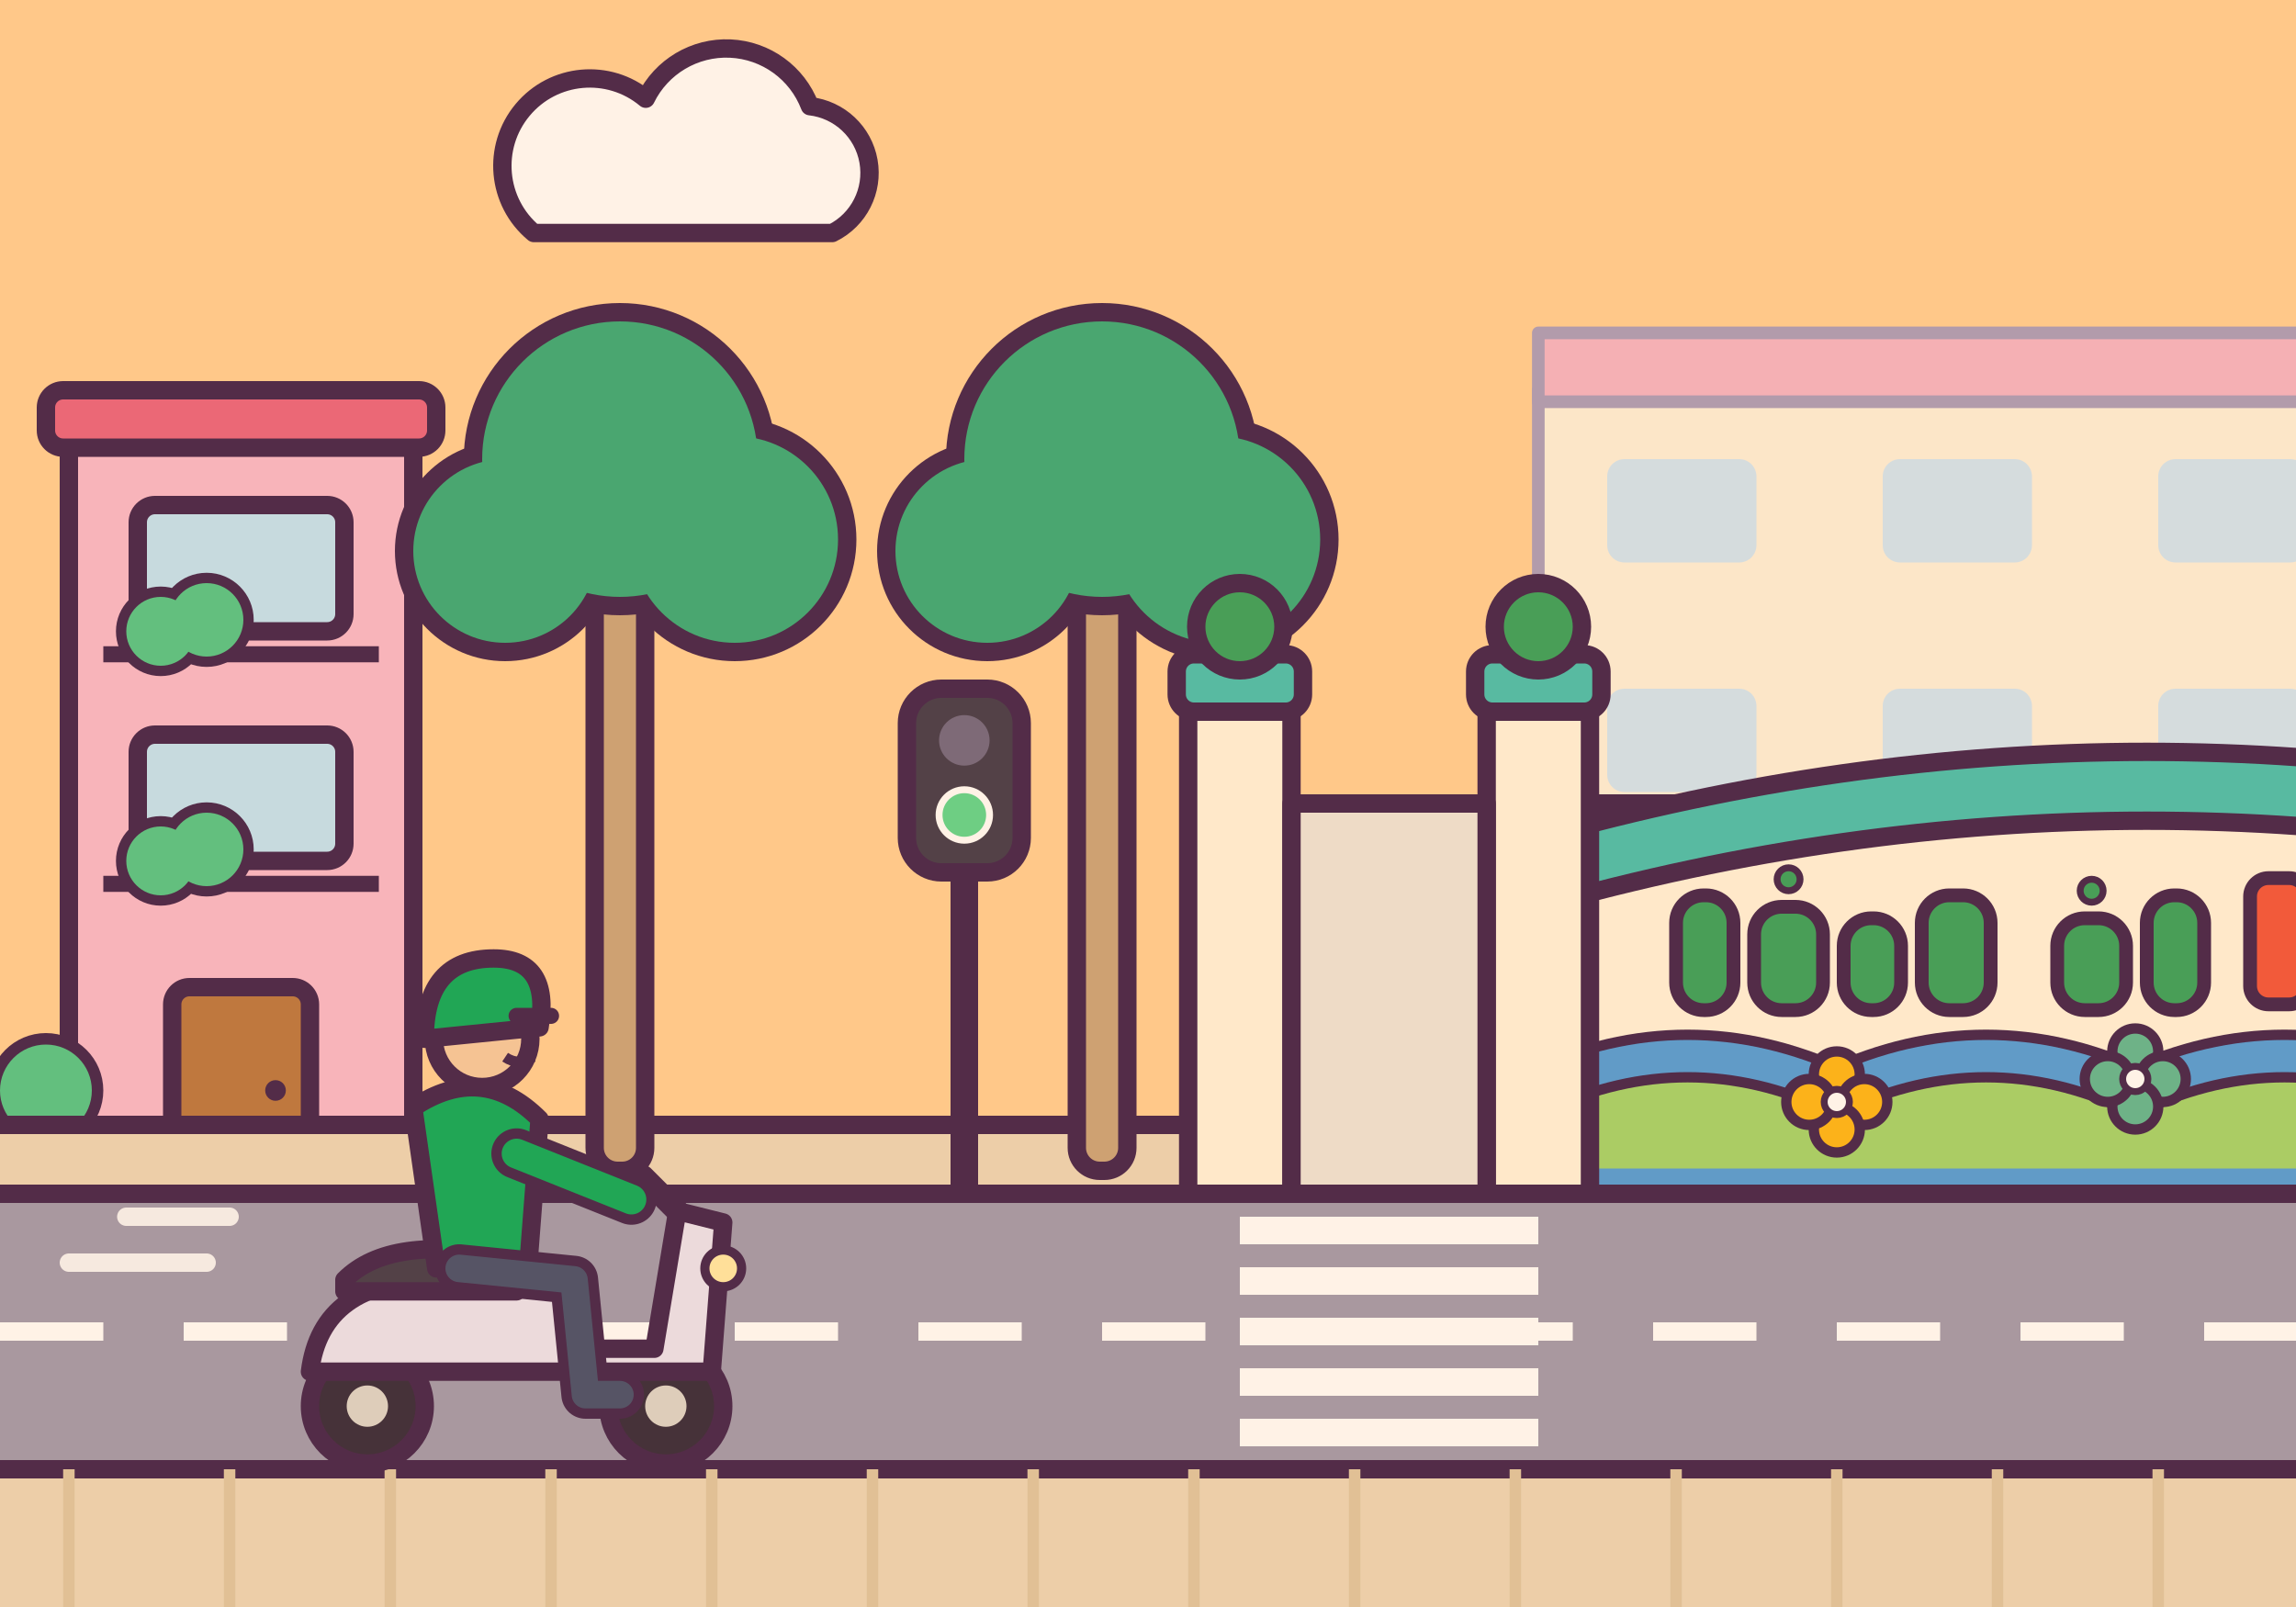
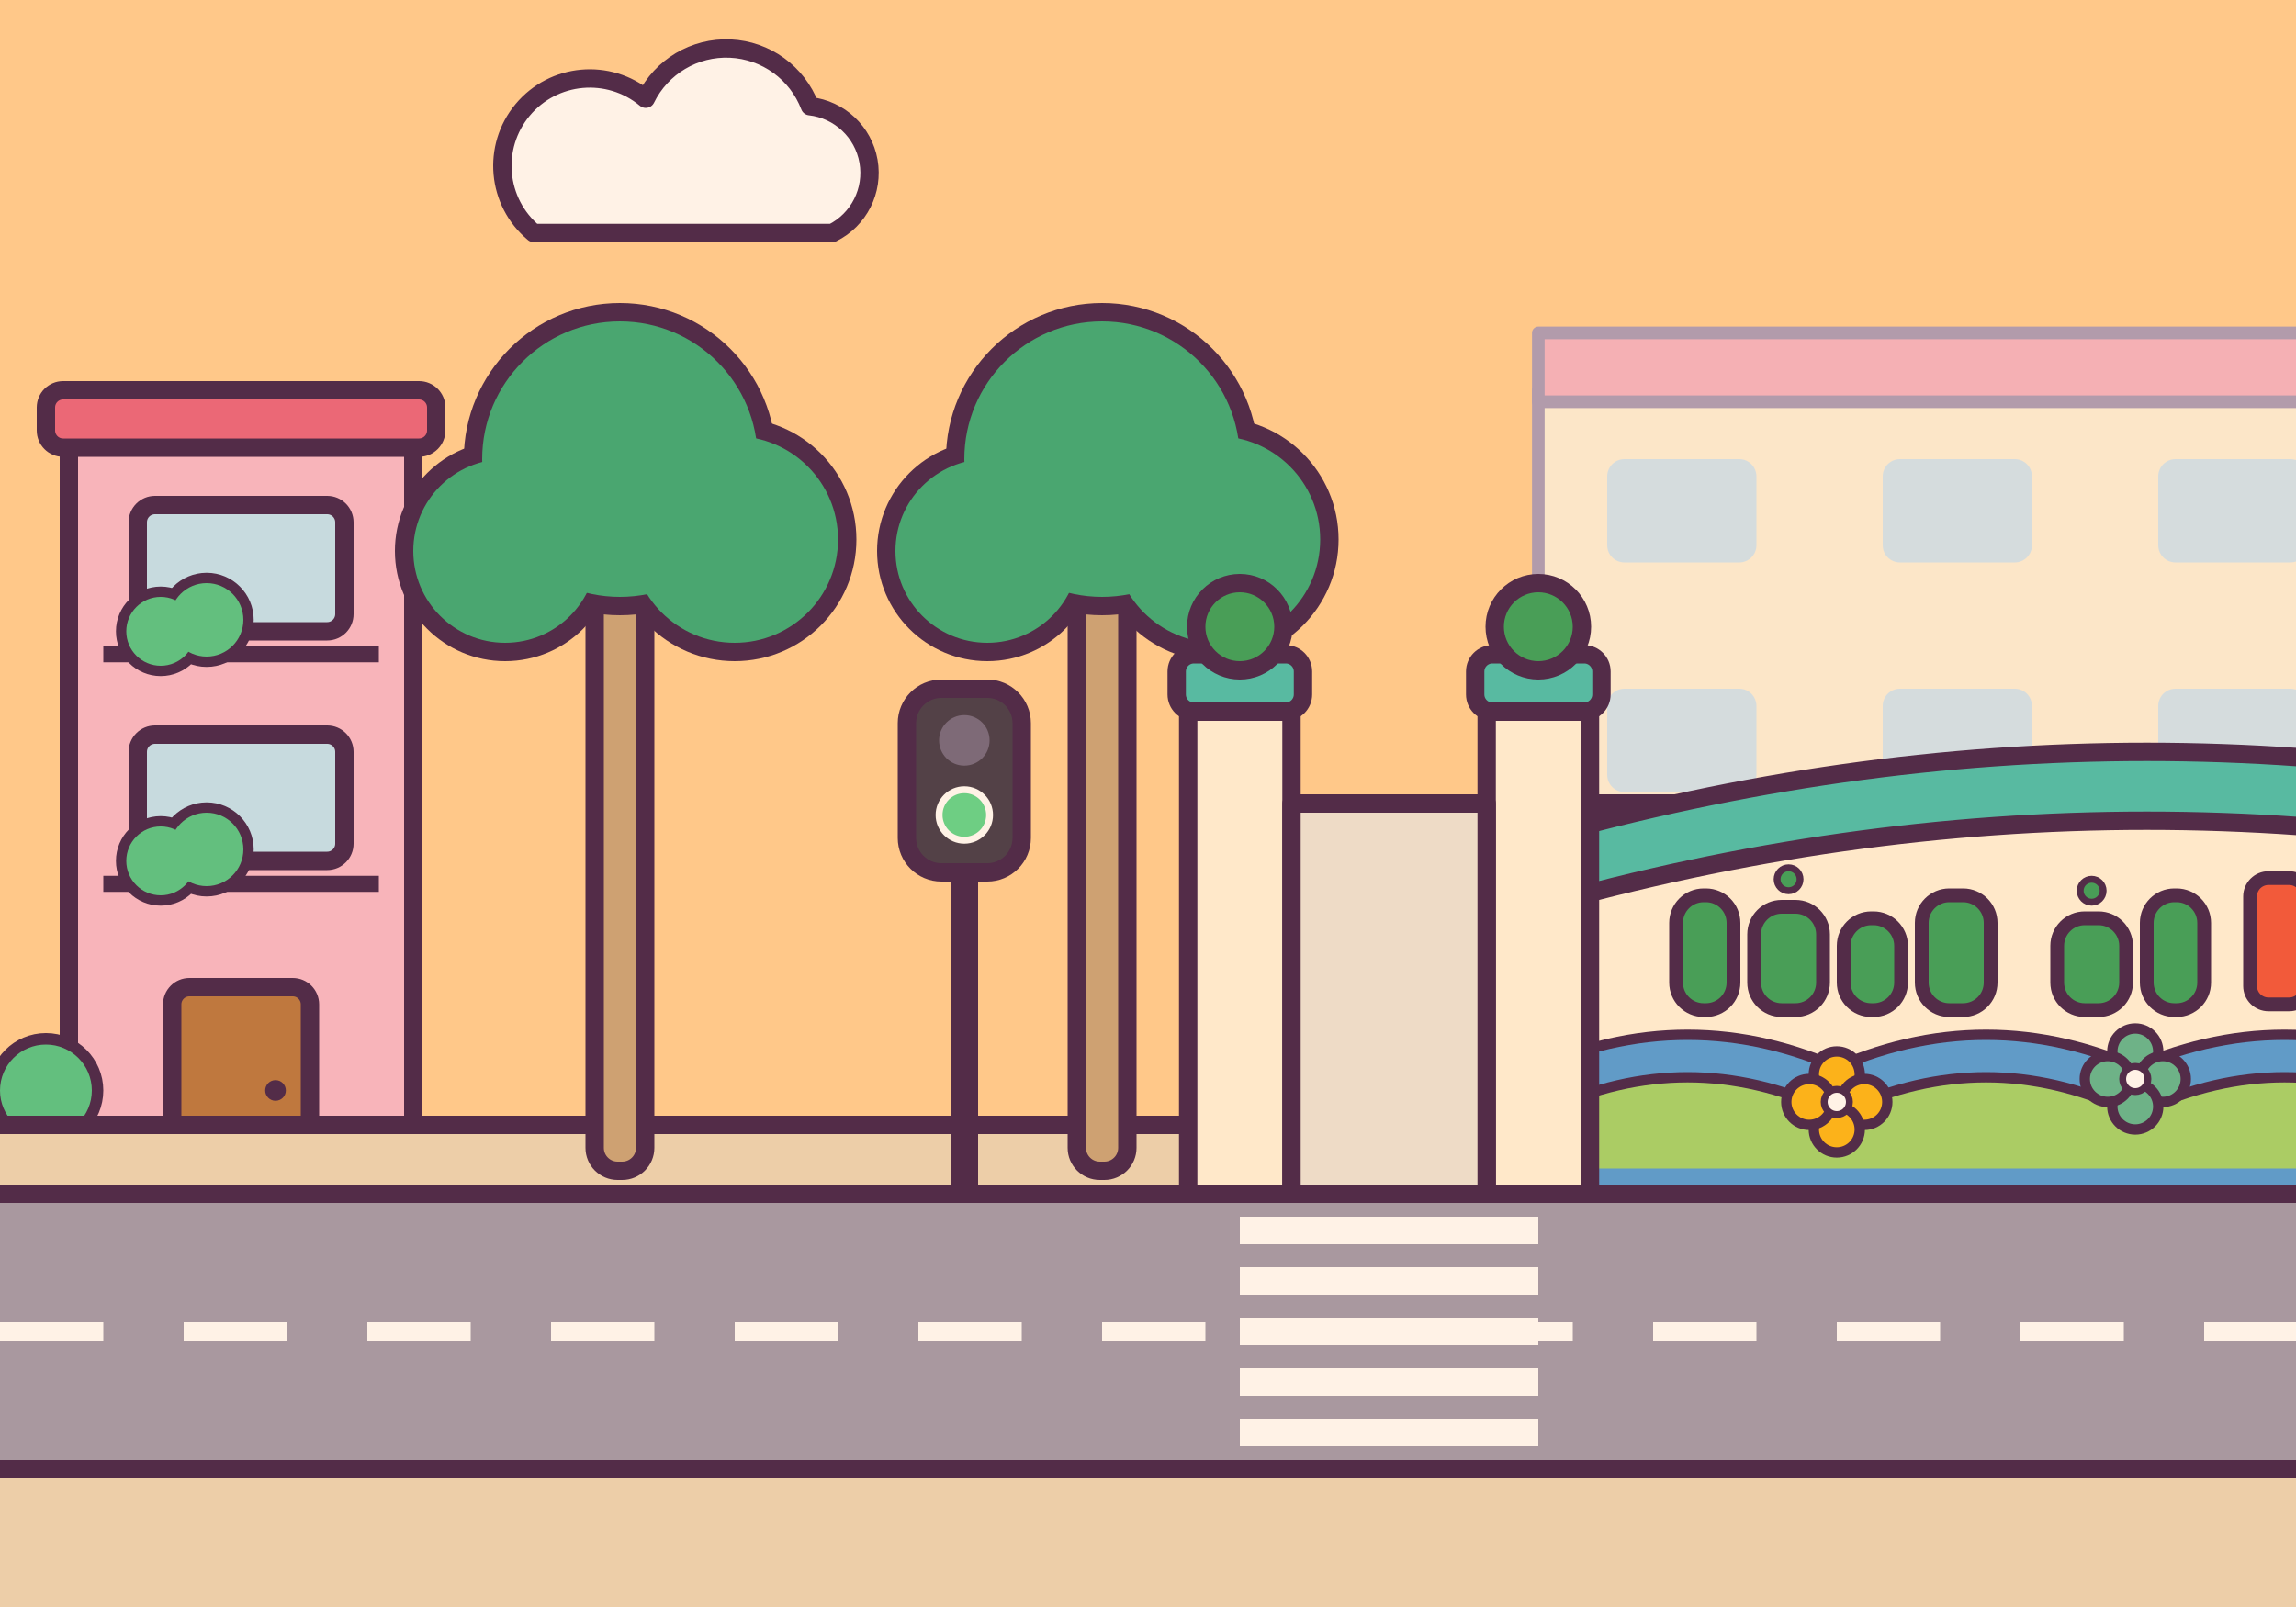
<svg xmlns="http://www.w3.org/2000/svg" viewBox="0 0 200 140" preserveAspectRatio="xMidYMax meet" overflow="visible">
  <rect x="-400" y="-300" width="1000" height="600" fill="#FFCF94" />
  <g class="tp tp-cloud">
    <path transform="translate(40 6) scale(0.65)" d="M10 22 h40 a9 9 0 0 0 -3 -17 a12 12 0 0 0 -22 -1 a8 8 0 0 0 -15 18z" fill="#fff" stroke="#3A1B49" stroke-width="2.46" stroke-linejoin="round" />
  </g>
  <g class="tp tp-cloud">
    <path transform="translate(-110 10) scale(0.7)" d="M10 22 h40 a9 9 0 0 0 -3 -17 a12 12 0 0 0 -22 -1 a8 8 0 0 0 -15 18z" fill="#fff" stroke="#3A1B49" stroke-width="2.29" stroke-linejoin="round" />
  </g>
  <g class="tp tp-cloud">
    <path transform="translate(250 4) scale(0.7)" d="M10 22 h40 a9 9 0 0 0 -3 -17 a12 12 0 0 0 -22 -1 a8 8 0 0 0 -15 18z" fill="#fff" stroke="#3A1B49" stroke-width="2.29" stroke-linejoin="round" />
  </g>
  <g class="bg-far">
    <rect x="-320" y="36" width="26" height="62" fill="#D4EEDD" stroke="#A79BBB" stroke-width="1.1" stroke-linejoin="round" />
    <rect x="-314" y="42" width="14" height="8" rx="1" fill="#E3F1FA" />
    <path d="M-316 51.6 H-298" stroke="#A79BBB" stroke-width="1" />
    <rect x="-314" y="57" width="14" height="8" rx="1" fill="#E3F1FA" />
    <path d="M-316 66.6 H-298" stroke="#A79BBB" stroke-width="1" />
    <rect x="-314" y="72" width="14" height="8" rx="1" fill="#E3F1FA" />
    <path d="M-316 81.6 H-298" stroke="#A79BBB" stroke-width="1" />
    <rect x="-312" y="86" width="10" height="12" fill="#EDE4D4" stroke="#A79BBB" stroke-width="1.1" stroke-linejoin="round" />
    <rect x="-294" y="24" width="26" height="74" fill="#FBEBB4" stroke="#A79BBB" stroke-width="1.1" stroke-linejoin="round" />
    <rect x="-288" y="30" width="14" height="8" rx="1" fill="#E3F1FA" />
    <path d="M-290 39.6 H-272" stroke="#A79BBB" stroke-width="1" />
    <rect x="-288" y="45" width="14" height="8" rx="1" fill="#E3F1FA" />
    <path d="M-290 54.6 H-272" stroke="#A79BBB" stroke-width="1" />
    <rect x="-288" y="60" width="14" height="8" rx="1" fill="#E3F1FA" />
    <path d="M-290 69.6 H-272" stroke="#A79BBB" stroke-width="1" />
    <rect x="-286" y="86" width="10" height="12" fill="#EDE4D4" stroke="#A79BBB" stroke-width="1.1" stroke-linejoin="round" />
    <rect x="-268" y="48" width="26" height="50" fill="#DCE4F8" stroke="#A79BBB" stroke-width="1.1" stroke-linejoin="round" />
    <rect x="-262" y="54" width="14" height="8" rx="1" fill="#E3F1FA" />
    <path d="M-264 63.6 H-246" stroke="#A79BBB" stroke-width="1" />
    <rect x="-262" y="69" width="14" height="8" rx="1" fill="#E3F1FA" />
    <path d="M-264 78.6 H-246" stroke="#A79BBB" stroke-width="1" />
    <rect x="-260" y="86" width="10" height="12" fill="#EDE4D4" stroke="#A79BBB" stroke-width="1.1" stroke-linejoin="round" />
    <rect x="-242" y="36" width="26" height="62" fill="#F9D3DF" stroke="#A79BBB" stroke-width="1.1" stroke-linejoin="round" />
    <rect x="-236" y="42" width="14" height="8" rx="1" fill="#E3F1FA" />
    <path d="M-238 51.6 H-220" stroke="#A79BBB" stroke-width="1" />
    <rect x="-236" y="57" width="14" height="8" rx="1" fill="#E3F1FA" />
    <path d="M-238 66.6 H-220" stroke="#A79BBB" stroke-width="1" />
    <rect x="-236" y="72" width="14" height="8" rx="1" fill="#E3F1FA" />
    <path d="M-238 81.6 H-220" stroke="#A79BBB" stroke-width="1" />
    <rect x="-234" y="86" width="10" height="12" fill="#EDE4D4" stroke="#A79BBB" stroke-width="1.1" stroke-linejoin="round" />
    <rect x="-216" y="24" width="26" height="74" fill="#F9D8C4" stroke="#A79BBB" stroke-width="1.1" stroke-linejoin="round" />
    <rect x="-210" y="30" width="14" height="8" rx="1" fill="#E3F1FA" />
    <path d="M-212 39.6 H-194" stroke="#A79BBB" stroke-width="1" />
    <rect x="-210" y="45" width="14" height="8" rx="1" fill="#E3F1FA" />
    <path d="M-212 54.6 H-194" stroke="#A79BBB" stroke-width="1" />
    <rect x="-210" y="60" width="14" height="8" rx="1" fill="#E3F1FA" />
    <path d="M-212 69.6 H-194" stroke="#A79BBB" stroke-width="1" />
    <rect x="-208" y="86" width="10" height="12" fill="#EDE4D4" stroke="#A79BBB" stroke-width="1.1" stroke-linejoin="round" />
    <rect x="-190" y="48" width="26" height="50" fill="#D4EEDD" stroke="#A79BBB" stroke-width="1.1" stroke-linejoin="round" />
    <rect x="-184" y="54" width="14" height="8" rx="1" fill="#E3F1FA" />
    <path d="M-186 63.6 H-168" stroke="#A79BBB" stroke-width="1" />
    <rect x="-184" y="69" width="14" height="8" rx="1" fill="#E3F1FA" />
    <path d="M-186 78.6 H-168" stroke="#A79BBB" stroke-width="1" />
    <rect x="-182" y="86" width="10" height="12" fill="#EDE4D4" stroke="#A79BBB" stroke-width="1.1" stroke-linejoin="round" />
    <rect x="-164" y="36" width="26" height="62" fill="#FBEBB4" stroke="#A79BBB" stroke-width="1.1" stroke-linejoin="round" />
    <rect x="-158" y="42" width="14" height="8" rx="1" fill="#E3F1FA" />
    <path d="M-160 51.6 H-142" stroke="#A79BBB" stroke-width="1" />
    <rect x="-158" y="57" width="14" height="8" rx="1" fill="#E3F1FA" />
    <path d="M-160 66.6 H-142" stroke="#A79BBB" stroke-width="1" />
    <rect x="-158" y="72" width="14" height="8" rx="1" fill="#E3F1FA" />
    <path d="M-160 81.6 H-142" stroke="#A79BBB" stroke-width="1" />
    <rect x="-156" y="86" width="10" height="12" fill="#EDE4D4" stroke="#A79BBB" stroke-width="1.1" stroke-linejoin="round" />
    <rect x="-138" y="24" width="26" height="74" fill="#DCE4F8" stroke="#A79BBB" stroke-width="1.1" stroke-linejoin="round" />
    <rect x="-132" y="30" width="14" height="8" rx="1" fill="#E3F1FA" />
    <path d="M-134 39.6 H-116" stroke="#A79BBB" stroke-width="1" />
    <rect x="-132" y="45" width="14" height="8" rx="1" fill="#E3F1FA" />
    <path d="M-134 54.6 H-116" stroke="#A79BBB" stroke-width="1" />
    <rect x="-132" y="60" width="14" height="8" rx="1" fill="#E3F1FA" />
    <path d="M-134 69.6 H-116" stroke="#A79BBB" stroke-width="1" />
    <rect x="-130" y="86" width="10" height="12" fill="#EDE4D4" stroke="#A79BBB" stroke-width="1.1" stroke-linejoin="round" />
    <rect x="-112" y="48" width="26" height="50" fill="#F9D3DF" stroke="#A79BBB" stroke-width="1.1" stroke-linejoin="round" />
    <rect x="-106" y="54" width="14" height="8" rx="1" fill="#E3F1FA" />
    <path d="M-108 63.6 H-90" stroke="#A79BBB" stroke-width="1" />
    <rect x="-106" y="69" width="14" height="8" rx="1" fill="#E3F1FA" />
    <path d="M-108 78.6 H-90" stroke="#A79BBB" stroke-width="1" />
    <rect x="-104" y="86" width="10" height="12" fill="#EDE4D4" stroke="#A79BBB" stroke-width="1.1" stroke-linejoin="round" />
    <rect x="-62" y="48" width="26" height="50" fill="#DCE4F8" stroke="#A79BBB" stroke-width="1.1" stroke-linejoin="round" />
    <rect x="-56" y="54" width="14" height="8" rx="1" fill="#E3F1FA" />
    <path d="M-58 63.6 H-40" stroke="#A79BBB" stroke-width="1" />
    <rect x="-56" y="69" width="14" height="8" rx="1" fill="#E3F1FA" />
    <path d="M-58 78.6 H-40" stroke="#A79BBB" stroke-width="1" />
    <rect x="-54" y="86" width="10" height="12" fill="#EDE4D4" stroke="#A79BBB" stroke-width="1.1" stroke-linejoin="round" />
    <rect x="-36" y="36" width="26" height="62" fill="#F9D3DF" stroke="#A79BBB" stroke-width="1.1" stroke-linejoin="round" />
    <rect x="-30" y="42" width="14" height="8" rx="1" fill="#E3F1FA" />
    <path d="M-32 51.6 H-14" stroke="#A79BBB" stroke-width="1" />
    <rect x="-30" y="57" width="14" height="8" rx="1" fill="#E3F1FA" />
    <path d="M-32 66.6 H-14" stroke="#A79BBB" stroke-width="1" />
    <rect x="-30" y="72" width="14" height="8" rx="1" fill="#E3F1FA" />
    <path d="M-32 81.6 H-14" stroke="#A79BBB" stroke-width="1" />
    <rect x="-28" y="86" width="10" height="12" fill="#EDE4D4" stroke="#A79BBB" stroke-width="1.1" stroke-linejoin="round" />
    <rect x="134" y="34" width="300" height="64" fill="#FBF1DD" stroke="#A79BBB" stroke-width="1.1" stroke-linejoin="round" />
    <rect x="134" y="29" width="300" height="6" fill="#F4B3C6" stroke="#A79BBB" stroke-width="1.1" stroke-linejoin="round" />
    <rect x="140" y="40" width="13" height="9" rx="1.5" fill="#CFE6F5" />
    <rect x="164" y="40" width="13" height="9" rx="1.5" fill="#CFE6F5" />
    <rect x="188" y="40" width="13" height="9" rx="1.5" fill="#CFE6F5" />
    <rect x="212" y="40" width="13" height="9" rx="1.5" fill="#CFE6F5" />
    <rect x="236" y="40" width="13" height="9" rx="1.5" fill="#CFE6F5" />
    <rect x="260" y="40" width="13" height="9" rx="1.5" fill="#CFE6F5" />
    <rect x="284" y="40" width="13" height="9" rx="1.5" fill="#CFE6F5" />
    <rect x="308" y="40" width="13" height="9" rx="1.5" fill="#CFE6F5" />
    <rect x="332" y="40" width="13" height="9" rx="1.5" fill="#CFE6F5" />
    <rect x="356" y="40" width="13" height="9" rx="1.5" fill="#CFE6F5" />
    <rect x="380" y="40" width="13" height="9" rx="1.5" fill="#CFE6F5" />
    <rect x="404" y="40" width="13" height="9" rx="1.5" fill="#CFE6F5" />
    <rect x="428" y="40" width="13" height="9" rx="1.5" fill="#CFE6F5" />
    <rect x="140" y="60" width="13" height="9" rx="1.5" fill="#CFE6F5" />
    <rect x="164" y="60" width="13" height="9" rx="1.5" fill="#CFE6F5" />
    <rect x="188" y="60" width="13" height="9" rx="1.5" fill="#CFE6F5" />
    <rect x="212" y="60" width="13" height="9" rx="1.5" fill="#CFE6F5" />
    <rect x="236" y="60" width="13" height="9" rx="1.5" fill="#CFE6F5" />
    <rect x="260" y="60" width="13" height="9" rx="1.5" fill="#CFE6F5" />
    <rect x="284" y="60" width="13" height="9" rx="1.5" fill="#CFE6F5" />
    <rect x="308" y="60" width="13" height="9" rx="1.5" fill="#CFE6F5" />
    <rect x="332" y="60" width="13" height="9" rx="1.5" fill="#CFE6F5" />
    <rect x="356" y="60" width="13" height="9" rx="1.5" fill="#CFE6F5" />
    <rect x="380" y="60" width="13" height="9" rx="1.5" fill="#CFE6F5" />
    <rect x="404" y="60" width="13" height="9" rx="1.5" fill="#CFE6F5" />
    <rect x="428" y="60" width="13" height="9" rx="1.5" fill="#CFE6F5" />
    <rect x="140" y="80" width="13" height="9" rx="1.5" fill="#CFE6F5" />
    <rect x="164" y="80" width="13" height="9" rx="1.5" fill="#CFE6F5" />
    <rect x="188" y="80" width="13" height="9" rx="1.5" fill="#CFE6F5" />
    <rect x="212" y="80" width="13" height="9" rx="1.5" fill="#CFE6F5" />
    <rect x="236" y="80" width="13" height="9" rx="1.5" fill="#CFE6F5" />
    <rect x="260" y="80" width="13" height="9" rx="1.5" fill="#CFE6F5" />
    <rect x="284" y="80" width="13" height="9" rx="1.5" fill="#CFE6F5" />
    <rect x="308" y="80" width="13" height="9" rx="1.5" fill="#CFE6F5" />
    <rect x="332" y="80" width="13" height="9" rx="1.5" fill="#CFE6F5" />
    <rect x="356" y="80" width="13" height="9" rx="1.5" fill="#CFE6F5" />
    <rect x="380" y="80" width="13" height="9" rx="1.5" fill="#CFE6F5" />
    <rect x="404" y="80" width="13" height="9" rx="1.5" fill="#CFE6F5" />
    <rect x="428" y="80" width="13" height="9" rx="1.5" fill="#CFE6F5" />
  </g>
  <rect x="6" y="38" width="30" height="66" fill="#F7B8CC" stroke="#3A1B49" stroke-width="1.6" stroke-linejoin="round" stroke-linecap="round" />
  <rect x="4" y="34" width="34" height="5" rx="1.5" fill="#E8607E" stroke="#3A1B49" stroke-width="1.6" stroke-linejoin="round" stroke-linecap="round" />
  <rect x="12" y="44" width="18" height="11" rx="1.5" fill="#BFE3F6" stroke="#3A1B49" stroke-width="1.6" stroke-linejoin="round" stroke-linecap="round" />
  <path d="M9 57 H33" stroke="#3A1B49" stroke-width="1.4" />
  <circle cx="14" cy="55" r="3" fill="#3A1B49" stroke="#3A1B49" stroke-width="1.8" />
  <circle cx="18" cy="54" r="3.2" fill="#3A1B49" stroke="#3A1B49" stroke-width="1.8" />
  <circle cx="14" cy="55" r="3" fill="#4CC487" />
  <circle cx="18" cy="54" r="3.2" fill="#4CC487" />
  <rect x="12" y="64" width="18" height="11" rx="1.5" fill="#BFE3F6" stroke="#3A1B49" stroke-width="1.6" stroke-linejoin="round" stroke-linecap="round" />
  <path d="M9 77 H33" stroke="#3A1B49" stroke-width="1.4" />
  <circle cx="14" cy="75" r="3" fill="#3A1B49" stroke="#3A1B49" stroke-width="1.8" />
  <circle cx="18" cy="74" r="3.2" fill="#3A1B49" stroke="#3A1B49" stroke-width="1.8" />
  <circle cx="14" cy="75" r="3" fill="#4CC487" />
  <circle cx="18" cy="74" r="3.2" fill="#4CC487" />
  <rect x="15" y="86" width="12" height="18" rx="1.5" fill="#B5733E" stroke="#3A1B49" stroke-width="1.6" stroke-linejoin="round" stroke-linecap="round" />
  <circle cx="24" cy="95" r=".9" fill="#3A1B49" />
  <path d="M0 104 l1.6 -6 h7 l1.6 6z" fill="#D9714E" stroke="#3A1B49" stroke-width="1.6" stroke-linejoin="round" stroke-linecap="round" />
  <circle cx="4" cy="95" r="4" fill="#3A1B49" stroke="#3A1B49" stroke-width="2" />
  <circle cx="4" cy="95" r="4" fill="#4CC487" />
  <rect x="-400" y="98" width="1000" height="6" fill="#EAD6B8" stroke="#3A1B49" stroke-width="1.6" stroke-linejoin="round" stroke-linecap="round" />
  <rect x="51.8" y="50" width="4.4" height="52" rx="2" fill="#C7A27A" stroke="#3A1B49" stroke-width="1.6" stroke-linejoin="round" stroke-linecap="round" />
  <circle cx="54" cy="40" r="12" fill="#3A1B49" stroke="#3A1B49" stroke-width="3.2" />
  <circle cx="44" cy="48" r="8" fill="#3A1B49" stroke="#3A1B49" stroke-width="3.2" />
  <circle cx="64" cy="47" r="9" fill="#3A1B49" stroke="#3A1B49" stroke-width="3.2" />
  <circle cx="54" cy="40" r="12" fill="#2FA877" />
  <circle cx="44" cy="48" r="8" fill="#2FA877" />
  <circle cx="64" cy="47" r="9" fill="#2FA877" />
  <rect x="93.8" y="50" width="4.4" height="52" rx="2" fill="#C7A27A" stroke="#3A1B49" stroke-width="1.6" stroke-linejoin="round" stroke-linecap="round" />
  <circle cx="96" cy="40" r="12" fill="#3A1B49" stroke="#3A1B49" stroke-width="3.2" />
  <circle cx="86" cy="48" r="8" fill="#3A1B49" stroke="#3A1B49" stroke-width="3.2" />
  <circle cx="106" cy="47" r="9" fill="#3A1B49" stroke="#3A1B49" stroke-width="3.2" />
  <circle cx="96" cy="40" r="12" fill="#2FA877" />
  <circle cx="86" cy="48" r="8" fill="#2FA877" />
  <circle cx="106" cy="47" r="9" fill="#2FA877" />
  <rect x="-52.2" y="50" width="4.4" height="52" rx="2" fill="#C7A27A" stroke="#3A1B49" stroke-width="1.6" stroke-linejoin="round" stroke-linecap="round" />
  <circle cx="-50" cy="40" r="12" fill="#3A1B49" stroke="#3A1B49" stroke-width="3.2" />
  <circle cx="-60" cy="48" r="8" fill="#3A1B49" stroke="#3A1B49" stroke-width="3.2" />
  <circle cx="-40" cy="47" r="9" fill="#3A1B49" stroke="#3A1B49" stroke-width="3.2" />
  <circle cx="-50" cy="40" r="12" fill="#2FA877" />
  <circle cx="-60" cy="48" r="8" fill="#2FA877" />
  <circle cx="-40" cy="47" r="9" fill="#2FA877" />
  <rect x="-132.2" y="50" width="4.4" height="52" rx="2" fill="#C7A27A" stroke="#3A1B49" stroke-width="1.6" stroke-linejoin="round" stroke-linecap="round" />
  <circle cx="-130" cy="40" r="12" fill="#3A1B49" stroke="#3A1B49" stroke-width="3.2" />
  <circle cx="-140" cy="48" r="8" fill="#3A1B49" stroke="#3A1B49" stroke-width="3.2" />
  <circle cx="-120" cy="47" r="9" fill="#3A1B49" stroke="#3A1B49" stroke-width="3.2" />
  <circle cx="-130" cy="40" r="12" fill="#2FA877" />
  <circle cx="-140" cy="48" r="8" fill="#2FA877" />
  <circle cx="-120" cy="47" r="9" fill="#2FA877" />
  <rect x="240" y="70" width="360" height="34" fill="#FFF4DE" stroke="#3A1B49" stroke-width="1.6" stroke-linejoin="round" stroke-linecap="round" />
  <path d="M240 95 Q253 89 266 95 Q279 89 292 95 Q305 89 318 95 Q331 89 344 95 Q357 89 370 95 Q383 89 396 95 Q409 89 422 95 Q435 89 448 95 Q461 89 474 95 Q487 89 500 95 Q513 89 526 95 Q539 89 552 95 Q565 89 578 95 Q591 89 600 95 L600 104 L240 104Z" fill="#9ED36A" />
  <path d="M240 95 Q253 89 266 95 Q279 89 292 95 Q305 89 318 95 Q331 89 344 95 Q357 89 370 95 Q383 89 396 95 Q409 89 422 95 Q435 89 448 95 Q461 89 474 95 Q487 89 500 95 Q513 89 526 95 Q539 89 552 95 Q565 89 578 95 Q591 89 600 95" fill="none" stroke="#3A1B49" stroke-width="4.6" stroke-linecap="round" />
  <path d="M240 95 Q253 89 266 95 Q279 89 292 95 Q305 89 318 95 Q331 89 344 95 Q357 89 370 95 Q383 89 396 95 Q409 89 422 95 Q435 89 448 95 Q461 89 474 95 Q487 89 500 95 Q513 89 526 95 Q539 89 552 95 Q565 89 578 95 Q591 89 600 95" fill="none" stroke="#4A9BDB" stroke-width="2.8" stroke-linecap="round" />
  <rect x="240" y="70" width="360" height="34" fill="none" stroke="#3A1B49" stroke-width="1.6" stroke-linejoin="round" stroke-linecap="round" />
  <path d="M242 102.6 H598" stroke="#4A9BDB" stroke-width="1.6" />
  <rect x="240" y="70" width="360" height="5" fill="#3FBFB0" stroke="#3A1B49" stroke-width="1.6" stroke-linejoin="round" stroke-linecap="round" />
  <rect x="134" y="70" width="106" height="34" fill="#FFF4DE" stroke="#3A1B49" stroke-width="1.6" stroke-linejoin="round" stroke-linecap="round" />
  <path d="M134 95 Q147 89 160 95 Q173 89 186 95 Q199 89 212 95 Q225 89 238 95 Q240 89 240 95 L240 104 L134 104Z" fill="#9ED36A" />
  <path d="M134 95 Q147 89 160 95 Q173 89 186 95 Q199 89 212 95 Q225 89 238 95 Q240 89 240 95" fill="none" stroke="#3A1B49" stroke-width="4.6" stroke-linecap="round" />
  <path d="M134 95 Q147 89 160 95 Q173 89 186 95 Q199 89 212 95 Q225 89 238 95 Q240 89 240 95" fill="none" stroke="#4A9BDB" stroke-width="2.8" stroke-linecap="round" />
  <rect x="134" y="70" width="106" height="34" fill="none" stroke="#3A1B49" stroke-width="1.6" stroke-linejoin="round" stroke-linecap="round" />
  <path d="M136 102.6 H238" stroke="#4A9BDB" stroke-width="1.6" />
  <path d="M134 73 Q187 58 240 73 L240 79 Q187 64 134 79Z" fill="#3FBFB0" stroke="#3A1B49" stroke-width="1.6" stroke-linejoin="round" stroke-linecap="round" />
  <rect x="146" y="78" width="5" height="10" rx="2.4" fill="#2E9E5B" stroke="#3A1B49" stroke-width="1.2" />
  <rect x="152.8" y="79" width="6" height="9" rx="2.4" fill="#2E9E5B" stroke="#3A1B49" stroke-width="1.2" />
  <rect x="160.6" y="80" width="5" height="8" rx="2.4" fill="#2E9E5B" stroke="#3A1B49" stroke-width="1.2" />
  <rect x="167.4" y="78" width="6" height="10" rx="2.4" fill="#2E9E5B" stroke="#3A1B49" stroke-width="1.2" />
  <rect x="179.2" y="80" width="6" height="8" rx="2.4" fill="#2E9E5B" stroke="#3A1B49" stroke-width="1.2" />
  <rect x="187" y="78" width="5" height="10" rx="2.4" fill="#2E9E5B" stroke="#3A1B49" stroke-width="1.2" />
  <circle cx="155.8" cy="76.6" r="1" fill="#2E9E5B" stroke="#3A1B49" stroke-width=".6" />
  <circle cx="182.2" cy="77.6" r="1" fill="#2E9E5B" stroke="#3A1B49" stroke-width=".6" />
  <g>
    <rect x="196" y="76.5" width="5" height="11" rx="1.6" fill="#F0503A" stroke="#3A1B49" stroke-width="1.2" />
    <rect x="202.2" y="76.5" width="5" height="11" rx="1.6" fill="#F0503A" stroke="#3A1B49" stroke-width="1.2" />
    <rect x="208.4" y="76.5" width="5" height="11" rx="1.6" fill="#F0503A" stroke="#3A1B49" stroke-width="1.2" />
  </g>
  <g fill="#FCB515" stroke="#3A1B49" stroke-width=".9">
    <circle cx="160" cy="93.6" r="2" />
    <circle cx="162.4" cy="96" r="2" />
    <circle cx="160" cy="98.4" r="2" />
    <circle cx="157.6" cy="96" r="2" />
  </g>
  <circle cx="160" cy="96" r="1.1" fill="#fff" stroke="#3A1B49" stroke-width=".6" />
  <g fill="#58B592" stroke="#3A1B49" stroke-width=".9">
    <circle cx="186" cy="91.6" r="2" />
    <circle cx="188.4" cy="94" r="2" />
    <circle cx="186" cy="96.4" r="2" />
    <circle cx="183.6" cy="94" r="2" />
  </g>
  <circle cx="186" cy="94" r="1.1" fill="#fff" stroke="#3A1B49" stroke-width=".6" />
  <g fill="#7EC8F0" stroke="#3A1B49" stroke-width=".9">
    <circle cx="214" cy="94.6" r="2" />
    <circle cx="216.4" cy="97" r="2" />
    <circle cx="214" cy="99.4" r="2" />
    <circle cx="211.6" cy="97" r="2" />
  </g>
  <circle cx="214" cy="97" r="1.1" fill="#fff" stroke="#3A1B49" stroke-width=".6" />
  <rect x="103.5" y="60" width="9" height="44" fill="#FFF4DE" stroke="#3A1B49" stroke-width="1.6" stroke-linejoin="round" stroke-linecap="round" />
  <rect x="102.5" y="57" width="11" height="5" rx="1.5" fill="#3FBFB0" stroke="#3A1B49" stroke-width="1.6" stroke-linejoin="round" stroke-linecap="round" />
  <circle cx="108" cy="54.6" r="3.8" fill="#2E9E5B" stroke="#3A1B49" stroke-width="1.6" stroke-linejoin="round" stroke-linecap="round" />
  <rect x="129.5" y="60" width="9" height="44" fill="#FFF4DE" stroke="#3A1B49" stroke-width="1.6" stroke-linejoin="round" stroke-linecap="round" />
  <rect x="128.5" y="57" width="11" height="5" rx="1.5" fill="#3FBFB0" stroke="#3A1B49" stroke-width="1.6" stroke-linejoin="round" stroke-linecap="round" />
  <circle cx="134" cy="54.6" r="3.8" fill="#2E9E5B" stroke="#3A1B49" stroke-width="1.6" stroke-linejoin="round" stroke-linecap="round" />
  <rect x="235.5" y="60" width="9" height="44" fill="#FFF4DE" stroke="#3A1B49" stroke-width="1.6" stroke-linejoin="round" stroke-linecap="round" />
  <rect x="234.5" y="57" width="11" height="5" rx="1.5" fill="#3FBFB0" stroke="#3A1B49" stroke-width="1.6" stroke-linejoin="round" stroke-linecap="round" />
  <circle cx="240" cy="54.6" r="3.8" fill="#2E9E5B" stroke="#3A1B49" stroke-width="1.6" stroke-linejoin="round" stroke-linecap="round" />
  <rect x="112.5" y="70" width="17" height="34" fill="#ECE5DA" stroke="#3A1B49" stroke-width="1.6" stroke-linejoin="round" stroke-linecap="round" />
  <rect x="-400" y="104" width="1000" height="24" fill="#9C98AE" stroke="#3A1B49" stroke-width="1.6" stroke-linejoin="round" stroke-linecap="round" />
  <path d="M-400 116 H600" stroke="#fff" stroke-width="1.6" stroke-dasharray="9 7" />
  <rect x="108" y="106" width="26" height="2.4" fill="#fff" />
  <rect x="108" y="110.4" width="26" height="2.4" fill="#fff" />
  <rect x="108" y="114.8" width="26" height="2.4" fill="#fff" />
  <rect x="108" y="119.2" width="26" height="2.4" fill="#fff" />
  <rect x="108" y="123.6" width="26" height="2.4" fill="#fff" />
  <path d="M84 104 V74" stroke="#3A1B49" stroke-width="2.4" />
  <rect x="79" y="60" width="10" height="16" rx="3" fill="#3A3448" stroke="#3A1B49" stroke-width="1.6" stroke-linejoin="round" stroke-linecap="round" />
  <circle cx="84" cy="64.5" r="2.2" fill="#6B6380" />
  <circle cx="84" cy="71" r="2.2" fill="#58D68D" stroke="#fff" stroke-width=".6" />
  <rect x="-400" y="128" width="1000" height="200" fill="#EAD6B8" stroke="#3A1B49" stroke-width="1.6" stroke-linejoin="round" stroke-linecap="round" />
-   <path d="M-400 128 V140" stroke="#DCC6A2" stroke-width="1" />
-   <path d="M-386 128 V140" stroke="#DCC6A2" stroke-width="1" />
-   <path d="M-372 128 V140" stroke="#DCC6A2" stroke-width="1" />
-   <path d="M-358 128 V140" stroke="#DCC6A2" stroke-width="1" />
-   <path d="M-344 128 V140" stroke="#DCC6A2" stroke-width="1" />
-   <path d="M-330 128 V140" stroke="#DCC6A2" stroke-width="1" />
-   <path d="M-316 128 V140" stroke="#DCC6A2" stroke-width="1" />
-   <path d="M-302 128 V140" stroke="#DCC6A2" stroke-width="1" />
-   <path d="M-288 128 V140" stroke="#DCC6A2" stroke-width="1" />
-   <path d="M-274 128 V140" stroke="#DCC6A2" stroke-width="1" />
-   <path d="M-260 128 V140" stroke="#DCC6A2" stroke-width="1" />
-   <path d="M-246 128 V140" stroke="#DCC6A2" stroke-width="1" />
-   <path d="M-232 128 V140" stroke="#DCC6A2" stroke-width="1" />
-   <path d="M-218 128 V140" stroke="#DCC6A2" stroke-width="1" />
-   <path d="M-204 128 V140" stroke="#DCC6A2" stroke-width="1" />
-   <path d="M-190 128 V140" stroke="#DCC6A2" stroke-width="1" />
-   <path d="M-176 128 V140" stroke="#DCC6A2" stroke-width="1" />
-   <path d="M-162 128 V140" stroke="#DCC6A2" stroke-width="1" />
-   <path d="M-148 128 V140" stroke="#DCC6A2" stroke-width="1" />
-   <path d="M-134 128 V140" stroke="#DCC6A2" stroke-width="1" />
-   <path d="M-120 128 V140" stroke="#DCC6A2" stroke-width="1" />
-   <path d="M-106 128 V140" stroke="#DCC6A2" stroke-width="1" />
-   <path d="M-92 128 V140" stroke="#DCC6A2" stroke-width="1" />
-   <path d="M-78 128 V140" stroke="#DCC6A2" stroke-width="1" />
-   <path d="M-64 128 V140" stroke="#DCC6A2" stroke-width="1" />
-   <path d="M-50 128 V140" stroke="#DCC6A2" stroke-width="1" />
-   <path d="M-36 128 V140" stroke="#DCC6A2" stroke-width="1" />
-   <path d="M-22 128 V140" stroke="#DCC6A2" stroke-width="1" />
-   <path d="M-8 128 V140" stroke="#DCC6A2" stroke-width="1" />
-   <path d="M6 128 V140" stroke="#DCC6A2" stroke-width="1" />
-   <path d="M20 128 V140" stroke="#DCC6A2" stroke-width="1" />
-   <path d="M34 128 V140" stroke="#DCC6A2" stroke-width="1" />
-   <path d="M48 128 V140" stroke="#DCC6A2" stroke-width="1" />
-   <path d="M62 128 V140" stroke="#DCC6A2" stroke-width="1" />
-   <path d="M76 128 V140" stroke="#DCC6A2" stroke-width="1" />
-   <path d="M90 128 V140" stroke="#DCC6A2" stroke-width="1" />
-   <path d="M104 128 V140" stroke="#DCC6A2" stroke-width="1" />
-   <path d="M118 128 V140" stroke="#DCC6A2" stroke-width="1" />
-   <path d="M132 128 V140" stroke="#DCC6A2" stroke-width="1" />
-   <path d="M146 128 V140" stroke="#DCC6A2" stroke-width="1" />
-   <path d="M160 128 V140" stroke="#DCC6A2" stroke-width="1" />
-   <path d="M174 128 V140" stroke="#DCC6A2" stroke-width="1" />
-   <path d="M188 128 V140" stroke="#DCC6A2" stroke-width="1" />
-   <path d="M202 128 V140" stroke="#DCC6A2" stroke-width="1" />
-   <path d="M216 128 V140" stroke="#DCC6A2" stroke-width="1" />
-   <path d="M230 128 V140" stroke="#DCC6A2" stroke-width="1" />
-   <path d="M244 128 V140" stroke="#DCC6A2" stroke-width="1" />
-   <path d="M258 128 V140" stroke="#DCC6A2" stroke-width="1" />
-   <path d="M272 128 V140" stroke="#DCC6A2" stroke-width="1" />
-   <path d="M286 128 V140" stroke="#DCC6A2" stroke-width="1" />
-   <path d="M300 128 V140" stroke="#DCC6A2" stroke-width="1" />
-   <path d="M314 128 V140" stroke="#DCC6A2" stroke-width="1" />
-   <path d="M328 128 V140" stroke="#DCC6A2" stroke-width="1" />
-   <path d="M342 128 V140" stroke="#DCC6A2" stroke-width="1" />
-   <path d="M356 128 V140" stroke="#DCC6A2" stroke-width="1" />
-   <path d="M370 128 V140" stroke="#DCC6A2" stroke-width="1" />
-   <path d="M384 128 V140" stroke="#DCC6A2" stroke-width="1" />
-   <path d="M398 128 V140" stroke="#DCC6A2" stroke-width="1" />
-   <path d="M412 128 V140" stroke="#DCC6A2" stroke-width="1" />
-   <path d="M426 128 V140" stroke="#DCC6A2" stroke-width="1" />
-   <path d="M440 128 V140" stroke="#DCC6A2" stroke-width="1" />
-   <path d="M454 128 V140" stroke="#DCC6A2" stroke-width="1" />
-   <path d="M468 128 V140" stroke="#DCC6A2" stroke-width="1" />
-   <path d="M482 128 V140" stroke="#DCC6A2" stroke-width="1" />
-   <path d="M496 128 V140" stroke="#DCC6A2" stroke-width="1" />
-   <path d="M510 128 V140" stroke="#DCC6A2" stroke-width="1" />
-   <path d="M524 128 V140" stroke="#DCC6A2" stroke-width="1" />
-   <path d="M538 128 V140" stroke="#DCC6A2" stroke-width="1" />
-   <path d="M552 128 V140" stroke="#DCC6A2" stroke-width="1" />
-   <path d="M566 128 V140" stroke="#DCC6A2" stroke-width="1" />
-   <path d="M580 128 V140" stroke="#DCC6A2" stroke-width="1" />
-   <path d="M594 128 V140" stroke="#DCC6A2" stroke-width="1" />
-   <circle cx="32" cy="122.5" r="5" fill="#2B2238" stroke="#3A1B49" stroke-width="1.6" stroke-linejoin="round" stroke-linecap="round" />
-   <circle cx="32" cy="122.5" r="1.8" fill="#D9D4CC" />
-   <circle cx="58" cy="122.5" r="5" fill="#2B2238" stroke="#3A1B49" stroke-width="1.6" stroke-linejoin="round" stroke-linecap="round" />
-   <circle cx="58" cy="122.5" r="1.8" fill="#D9D4CC" />
-   <path d="M27 119.5 Q28 111.5 38 111.5 H48 L52 117.5 H57 L59 105.5 L63 106.5 L62 119.5 Z" fill="#E9E4F2" stroke="#3A1B49" stroke-width="1.6" stroke-linejoin="round" stroke-linecap="round" />
-   <path d="M30 111.5 Q34 107.5 44 109.5 L45 112.5 H30Z" fill="#3A3448" stroke="#3A1B49" stroke-width="1.6" stroke-linejoin="round" stroke-linecap="round" />
-   <path d="M59 105.5 l-3 -3" stroke="#3A1B49" stroke-width="2" stroke-linecap="round" />
-   <circle cx="63" cy="110.5" r="1.6" fill="#FFE9A6" stroke="#3A1B49" stroke-width=".8" />
-   <path d="M38 110.5 L36 96.5 Q42 92.5 47 97.5 L46 110.5Z" fill="#00A859" stroke="#3A1B49" stroke-width="1.6" stroke-linejoin="round" stroke-linecap="round" />
-   <path d="M45 100.5 L55 104.5" stroke="#3A1B49" stroke-width="4.4" stroke-linecap="round" />
-   <path d="M45 100.5 L55 104.5" stroke="#00A859" stroke-width="2.6" stroke-linecap="round" />
-   <path d="M40 110.5 L50 111.5 L51 121.5 H54" fill="none" stroke="#3A1B49" stroke-width="4.2" stroke-linecap="round" stroke-linejoin="round" />
-   <path d="M40 110.5 L50 111.5 L51 121.5 H54" fill="none" stroke="#3D4A6B" stroke-width="2.4" stroke-linecap="round" stroke-linejoin="round" />
-   <circle cx="42" cy="90.5" r="4.2" fill="#F3C9A0" stroke="#3A1B49" stroke-width="1.6" stroke-linejoin="round" stroke-linecap="round" />
-   <path d="M37 90.5 Q37 83.5 43 83.5 Q48 83.5 47 89.5Z" fill="#00A859" stroke="#3A1B49" stroke-width="1.6" stroke-linejoin="round" stroke-linecap="round" />
-   <path d="M45 88.5 h3" stroke="#3A1B49" stroke-width="1.4" stroke-linecap="round" />
-   <path d="M44 92.1 q1.2 .8 2.4 0" stroke="#3A1B49" stroke-width=".9" fill="none" />
-   <path d="M20 106 h-9 M18 110 h-12" stroke="#fff" stroke-width="1.6" stroke-linecap="round" opacity=".9" />
  <rect x="-400" y="-300" width="1000" height="700" fill="#FF9A3C" opacity=".13" style="pointer-events:none" />
</svg>
